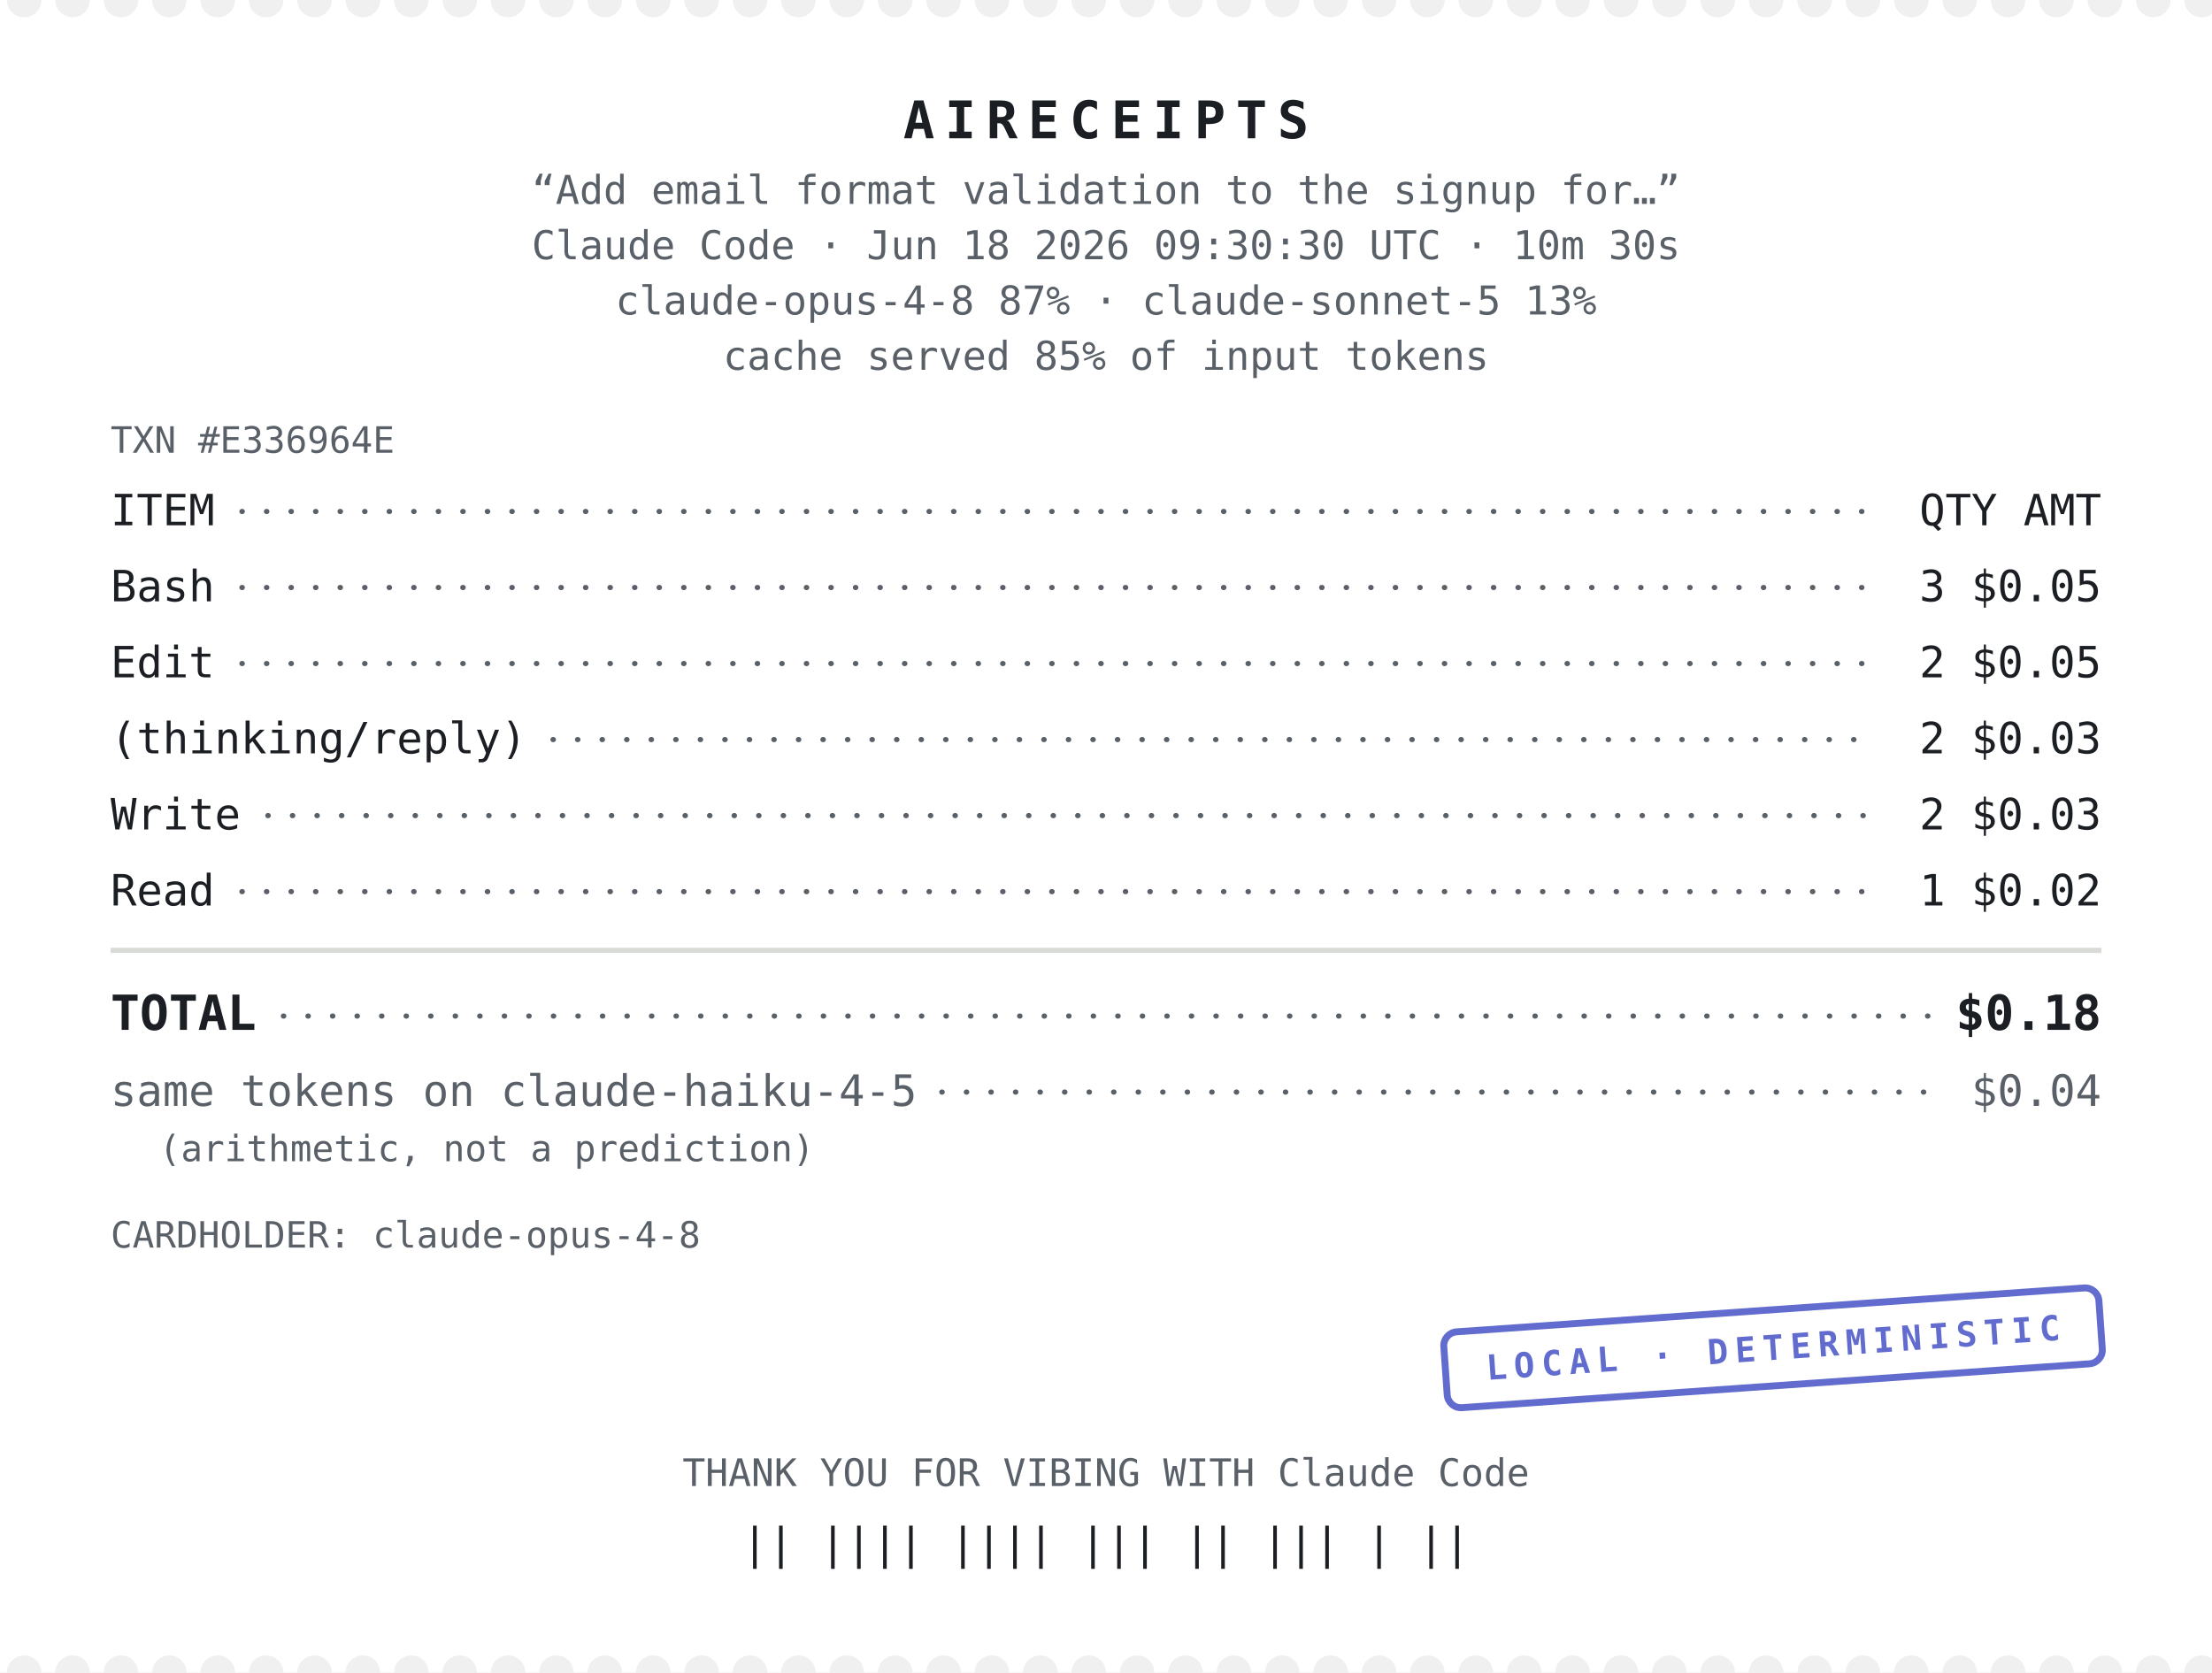
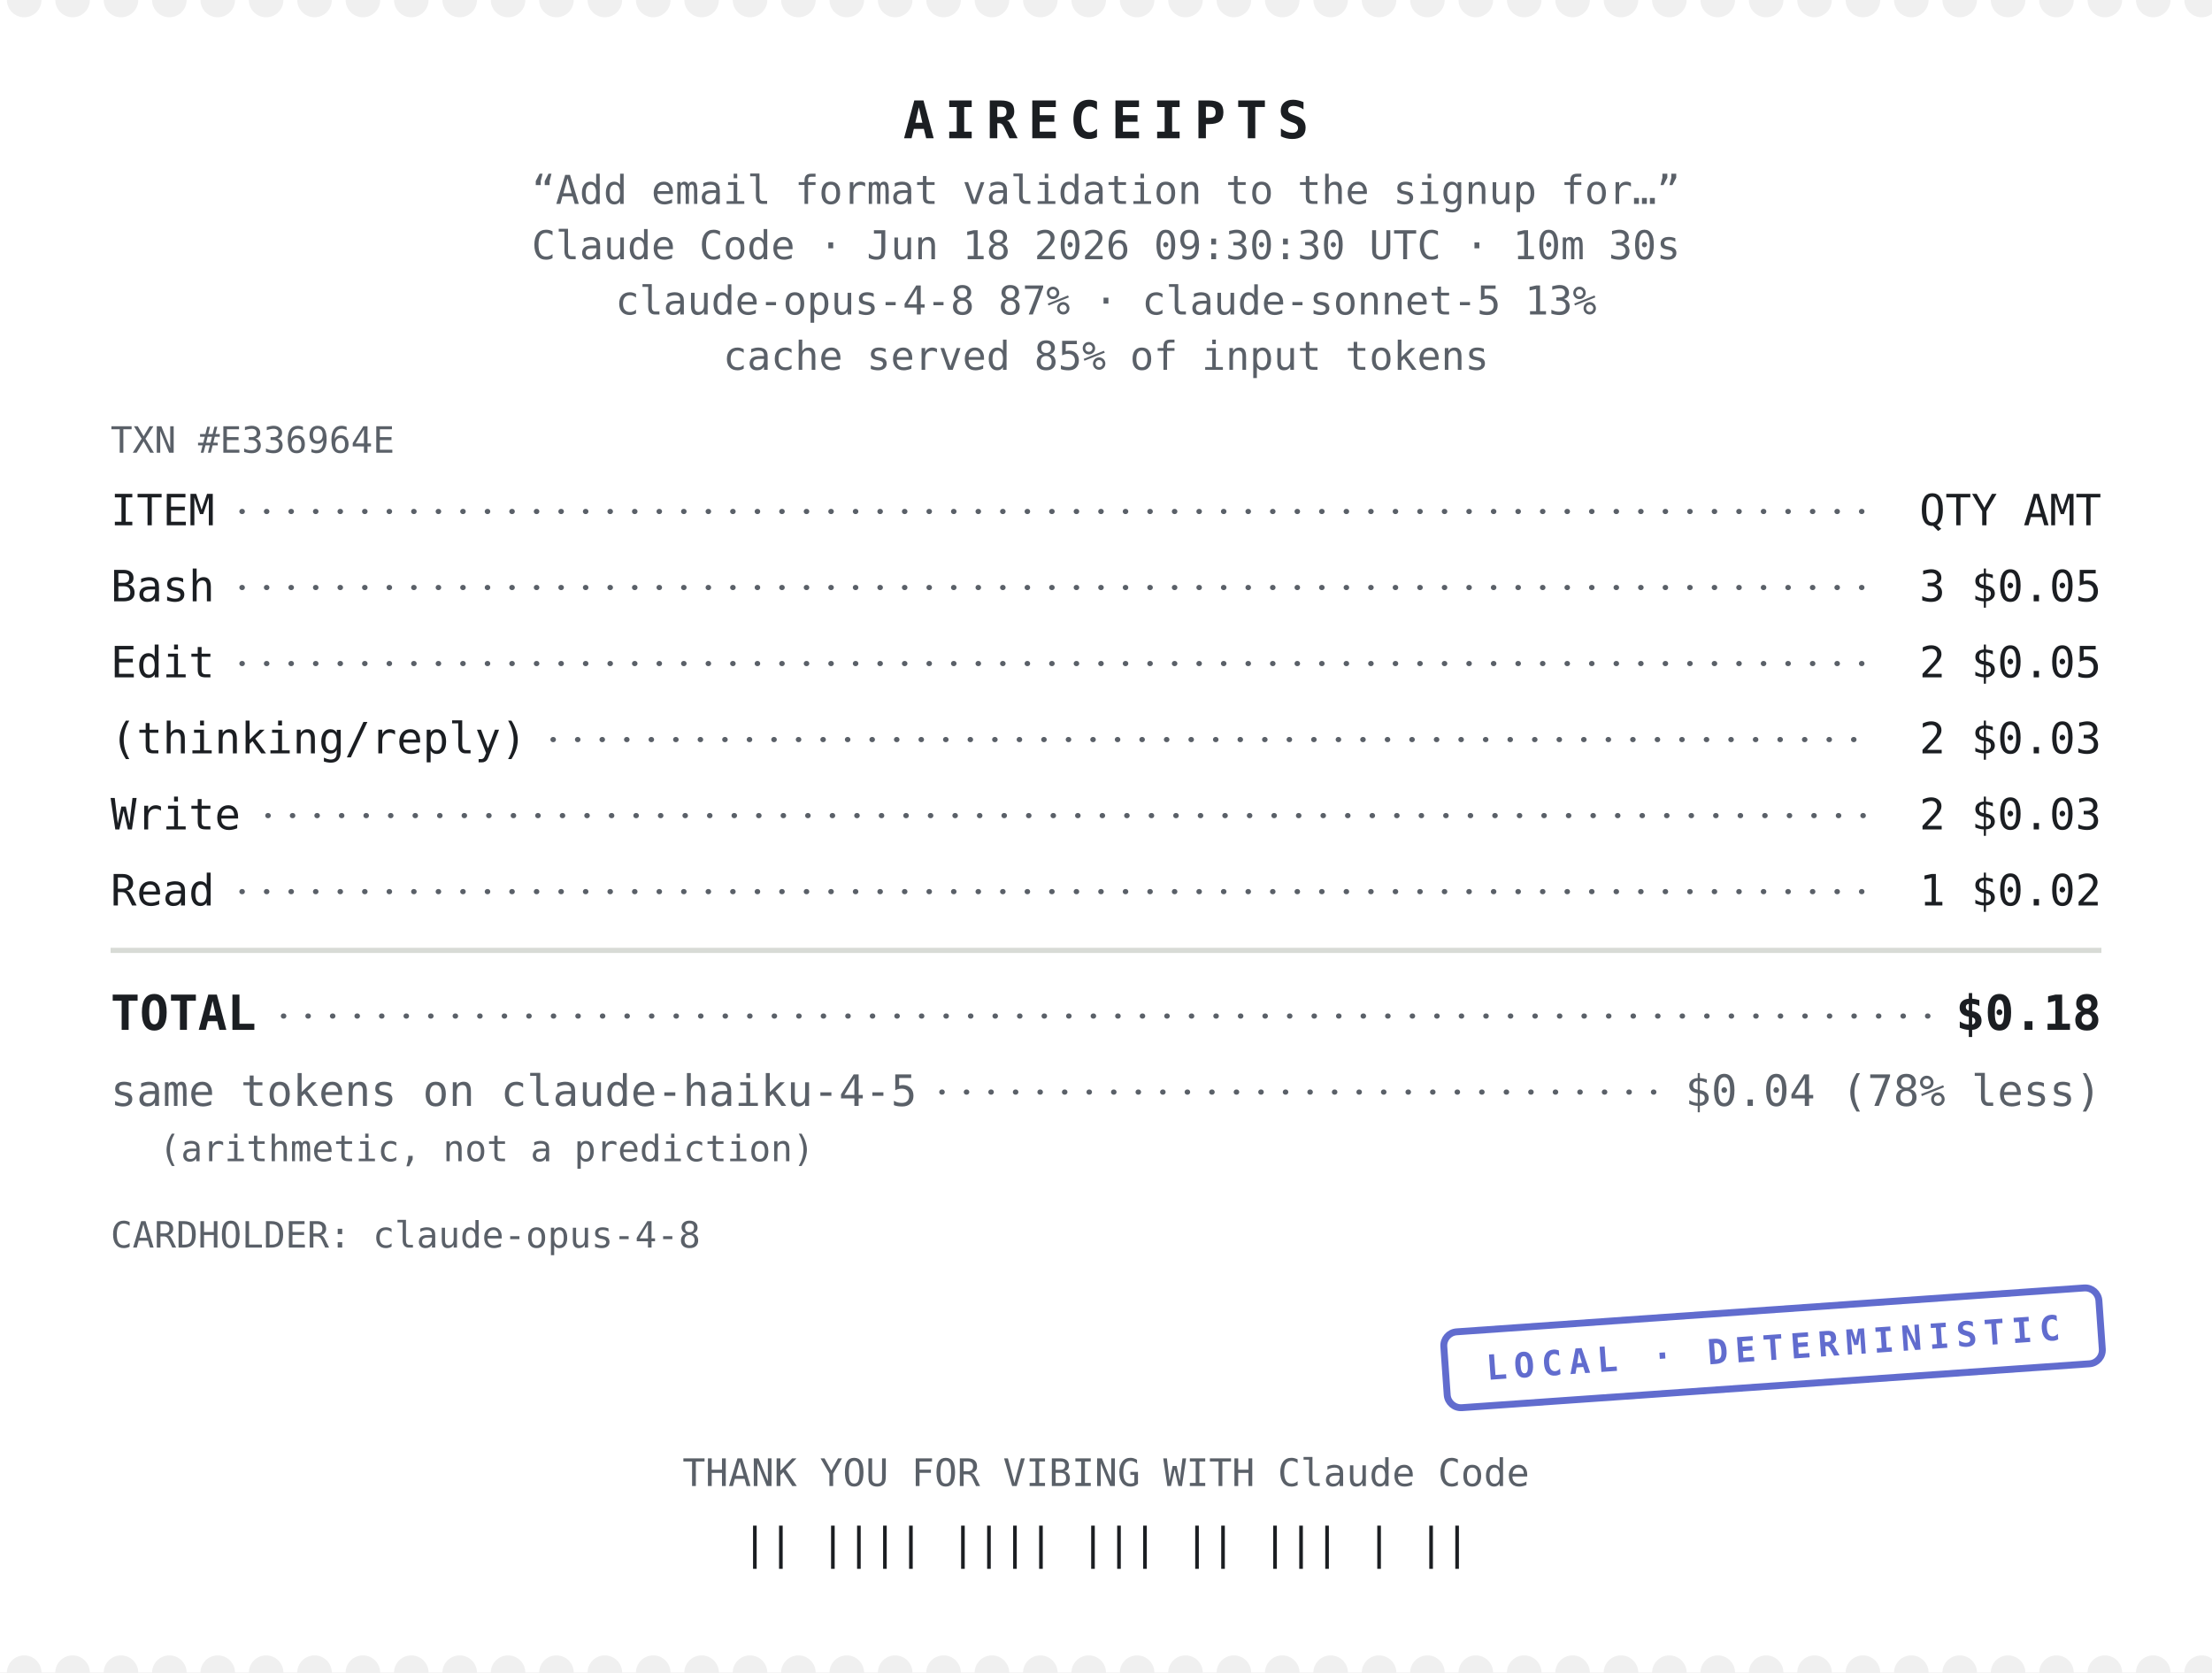
<svg xmlns="http://www.w3.org/2000/svg" width="640" height="484" viewBox="0 0 640 484" font-family="&quot;SF Mono&quot;,&quot;Cascadia Code&quot;,&quot;JetBrains Mono&quot;,Menlo,Consolas,monospace" role="img" aria-label="aireceipts cost receipt">
  <g transform="translate(0 0)">
    <defs>
      <mask id="perf-0" maskUnits="userSpaceOnUse" x="-5" y="-5" width="650" height="494">
        <rect x="0" y="0" width="640" height="484" fill="#FFFFFF" />
        <g class="perf-top">
          <circle cx="7" cy="0" r="5" fill="#000000" />
          <circle cx="21" cy="0" r="5" fill="#000000" />
          <circle cx="35" cy="0" r="5" fill="#000000" />
          <circle cx="49" cy="0" r="5" fill="#000000" />
          <circle cx="63" cy="0" r="5" fill="#000000" />
          <circle cx="77" cy="0" r="5" fill="#000000" />
          <circle cx="91" cy="0" r="5" fill="#000000" />
          <circle cx="105" cy="0" r="5" fill="#000000" />
          <circle cx="119" cy="0" r="5" fill="#000000" />
          <circle cx="133" cy="0" r="5" fill="#000000" />
          <circle cx="147" cy="0" r="5" fill="#000000" />
          <circle cx="161" cy="0" r="5" fill="#000000" />
          <circle cx="175" cy="0" r="5" fill="#000000" />
          <circle cx="189" cy="0" r="5" fill="#000000" />
          <circle cx="203" cy="0" r="5" fill="#000000" />
          <circle cx="217" cy="0" r="5" fill="#000000" />
          <circle cx="231" cy="0" r="5" fill="#000000" />
          <circle cx="245" cy="0" r="5" fill="#000000" />
          <circle cx="259" cy="0" r="5" fill="#000000" />
          <circle cx="273" cy="0" r="5" fill="#000000" />
          <circle cx="287" cy="0" r="5" fill="#000000" />
          <circle cx="301" cy="0" r="5" fill="#000000" />
          <circle cx="315" cy="0" r="5" fill="#000000" />
          <circle cx="329" cy="0" r="5" fill="#000000" />
          <circle cx="343" cy="0" r="5" fill="#000000" />
          <circle cx="357" cy="0" r="5" fill="#000000" />
          <circle cx="371" cy="0" r="5" fill="#000000" />
          <circle cx="385" cy="0" r="5" fill="#000000" />
          <circle cx="399" cy="0" r="5" fill="#000000" />
          <circle cx="413" cy="0" r="5" fill="#000000" />
          <circle cx="427" cy="0" r="5" fill="#000000" />
          <circle cx="441" cy="0" r="5" fill="#000000" />
          <circle cx="455" cy="0" r="5" fill="#000000" />
          <circle cx="469" cy="0" r="5" fill="#000000" />
          <circle cx="483" cy="0" r="5" fill="#000000" />
          <circle cx="497" cy="0" r="5" fill="#000000" />
          <circle cx="511" cy="0" r="5" fill="#000000" />
          <circle cx="525" cy="0" r="5" fill="#000000" />
          <circle cx="539" cy="0" r="5" fill="#000000" />
          <circle cx="553" cy="0" r="5" fill="#000000" />
          <circle cx="567" cy="0" r="5" fill="#000000" />
          <circle cx="581" cy="0" r="5" fill="#000000" />
          <circle cx="595" cy="0" r="5" fill="#000000" />
          <circle cx="609" cy="0" r="5" fill="#000000" />
          <circle cx="623" cy="0" r="5" fill="#000000" />
          <circle cx="637" cy="0" r="5" fill="#000000" />
        </g>
        <g class="perf-bottom">
          <circle cx="7" cy="484" r="5" fill="#000000" />
          <circle cx="21" cy="484" r="5" fill="#000000" />
          <circle cx="35" cy="484" r="5" fill="#000000" />
          <circle cx="49" cy="484" r="5" fill="#000000" />
          <circle cx="63" cy="484" r="5" fill="#000000" />
          <circle cx="77" cy="484" r="5" fill="#000000" />
          <circle cx="91" cy="484" r="5" fill="#000000" />
          <circle cx="105" cy="484" r="5" fill="#000000" />
          <circle cx="119" cy="484" r="5" fill="#000000" />
          <circle cx="133" cy="484" r="5" fill="#000000" />
          <circle cx="147" cy="484" r="5" fill="#000000" />
          <circle cx="161" cy="484" r="5" fill="#000000" />
          <circle cx="175" cy="484" r="5" fill="#000000" />
          <circle cx="189" cy="484" r="5" fill="#000000" />
          <circle cx="203" cy="484" r="5" fill="#000000" />
          <circle cx="217" cy="484" r="5" fill="#000000" />
          <circle cx="231" cy="484" r="5" fill="#000000" />
          <circle cx="245" cy="484" r="5" fill="#000000" />
          <circle cx="259" cy="484" r="5" fill="#000000" />
          <circle cx="273" cy="484" r="5" fill="#000000" />
          <circle cx="287" cy="484" r="5" fill="#000000" />
          <circle cx="301" cy="484" r="5" fill="#000000" />
          <circle cx="315" cy="484" r="5" fill="#000000" />
          <circle cx="329" cy="484" r="5" fill="#000000" />
          <circle cx="343" cy="484" r="5" fill="#000000" />
          <circle cx="357" cy="484" r="5" fill="#000000" />
          <circle cx="371" cy="484" r="5" fill="#000000" />
          <circle cx="385" cy="484" r="5" fill="#000000" />
          <circle cx="399" cy="484" r="5" fill="#000000" />
          <circle cx="413" cy="484" r="5" fill="#000000" />
          <circle cx="427" cy="484" r="5" fill="#000000" />
          <circle cx="441" cy="484" r="5" fill="#000000" />
          <circle cx="455" cy="484" r="5" fill="#000000" />
          <circle cx="469" cy="484" r="5" fill="#000000" />
          <circle cx="483" cy="484" r="5" fill="#000000" />
          <circle cx="497" cy="484" r="5" fill="#000000" />
          <circle cx="511" cy="484" r="5" fill="#000000" />
          <circle cx="525" cy="484" r="5" fill="#000000" />
          <circle cx="539" cy="484" r="5" fill="#000000" />
          <circle cx="553" cy="484" r="5" fill="#000000" />
          <circle cx="567" cy="484" r="5" fill="#000000" />
          <circle cx="581" cy="484" r="5" fill="#000000" />
          <circle cx="595" cy="484" r="5" fill="#000000" />
          <circle cx="609" cy="484" r="5" fill="#000000" />
          <circle cx="623" cy="484" r="5" fill="#000000" />
          <circle cx="637" cy="484" r="5" fill="#000000" />
        </g>
      </mask>
    </defs>
    <rect x="0" y="0" width="640" height="484" fill="#FFFFFF" mask="url(#perf-0)" />
    <text x="320" y="40" font-size="15" fill="#1B1E22" text-anchor="middle" font-weight="700" letter-spacing="3">AIRECEIPTS</text>
    <text x="320" y="59" font-size="11.5" fill="#5A6068" text-anchor="middle">“Add email format validation to the signup for…”</text>
    <text x="320" y="75" font-size="11.5" fill="#5A6068" text-anchor="middle">Claude Code · Jun 18 2026 09:30:30 UTC · 10m 30s</text>
    <text x="320" y="91" font-size="11.5" fill="#5A6068" text-anchor="middle">claude-opus-4-8 87% · claude-sonnet-5 13%</text>
    <text x="320" y="107" font-size="11.5" fill="#5A6068" text-anchor="middle">cache served 85% of input tokens</text>
    <text x="32" y="131" font-size="10.5" fill="#5A6068" text-anchor="start">TXN #E336964E</text>
    <text x="32" y="152" font-size="12.5" fill="#1B1E22" text-anchor="start">ITEM</text>
    <text x="608" y="152" font-size="12.5" fill="#1B1E22" text-anchor="end">QTY  AMT</text>
    <line x1="70" y1="148" x2="540" y2="148" stroke="#5A6068" stroke-width="1.5" stroke-linecap="round" stroke-dasharray="0.1 7" />
    <text x="32" y="174" font-size="12.5" fill="#1B1E22" text-anchor="start">Bash</text>
    <text x="608" y="174" font-size="12.5" fill="#1B1E22" text-anchor="end">3  $0.05</text>
    <line x1="70" y1="170" x2="540" y2="170" stroke="#5A6068" stroke-width="1.5" stroke-linecap="round" stroke-dasharray="0.1 7" />
    <text x="32" y="196" font-size="12.5" fill="#1B1E22" text-anchor="start">Edit</text>
    <text x="608" y="196" font-size="12.5" fill="#1B1E22" text-anchor="end">2  $0.05</text>
    <line x1="70" y1="192" x2="540" y2="192" stroke="#5A6068" stroke-width="1.5" stroke-linecap="round" stroke-dasharray="0.1 7" />
    <text x="32" y="218" font-size="12.5" fill="#1B1E22" text-anchor="start">(thinking/reply)</text>
    <text x="608" y="218" font-size="12.5" fill="#1B1E22" text-anchor="end">2  $0.03</text>
    <line x1="160" y1="214" x2="540" y2="214" stroke="#5A6068" stroke-width="1.5" stroke-linecap="round" stroke-dasharray="0.1 7" />
    <text x="32" y="240" font-size="12.5" fill="#1B1E22" text-anchor="start">Write</text>
    <text x="608" y="240" font-size="12.5" fill="#1B1E22" text-anchor="end">2  $0.03</text>
    <line x1="77.5" y1="236" x2="540" y2="236" stroke="#5A6068" stroke-width="1.5" stroke-linecap="round" stroke-dasharray="0.1 7" />
    <text x="32" y="262" font-size="12.5" fill="#1B1E22" text-anchor="start">Read</text>
    <text x="608" y="262" font-size="12.5" fill="#1B1E22" text-anchor="end">1  $0.02</text>
    <line x1="70" y1="258" x2="540" y2="258" stroke="#5A6068" stroke-width="1.5" stroke-linecap="round" stroke-dasharray="0.1 7" />
    <line x1="32" y1="275" x2="608" y2="275" stroke="#D8DBD6" stroke-width="1.5" />
    <text x="32" y="298" font-size="14" fill="#1B1E22" text-anchor="start" font-weight="700">TOTAL</text>
    <text x="608" y="298" font-size="14" fill="#1B1E22" text-anchor="end" font-weight="700">$0.18</text>
    <line x1="82" y1="294" x2="558" y2="294" stroke="#5A6068" stroke-width="1.5" stroke-linecap="round" stroke-dasharray="0.1 7" />
    <text x="32" y="320" font-size="12.5" fill="#5A6068" text-anchor="start" font-weight="400">same tokens on claude-haiku-4-5</text>
-     <text x="608" y="320" font-size="12.5" fill="#5A6068" text-anchor="end" font-weight="400">$0.04</text>
-     <line x1="272.5" y1="316" x2="562.5" y2="316" stroke="#5A6068" stroke-width="1.5" stroke-linecap="round" stroke-dasharray="0.1 7" />
+     <text x="608" y="320" font-size="12.5" fill="#5A6068" text-anchor="end" font-weight="400">$0.04 (78% less)</text>
+     <line x1="272.5" y1="316" x2="480" y2="316" stroke="#5A6068" stroke-width="1.5" stroke-linecap="round" stroke-dasharray="0.1 7" />
    <text x="46" y="336" font-size="10.5" fill="#5A6068" text-anchor="start">(arithmetic, not a prediction)</text>
    <text x="32" y="361" font-size="10.5" fill="#5A6068" text-anchor="start">CARDHOLDER: claude-opus-4-8</text>
    <g class="stamp" opacity="0.8" transform="rotate(-4 513 390)">
      <rect x="418" y="379" width="190" height="22" rx="4" fill="none" stroke="#3947C2" stroke-width="2" />
      <text x="513" y="393.5" font-size="10" fill="#3947C2" text-anchor="middle" font-weight="700" letter-spacing="2">LOCAL · DETERMINISTIC</text>
    </g>
    <text x="320" y="430" font-size="11" fill="#5A6068" text-anchor="middle">THANK YOU FOR VIBING WITH Claude Code</text>
    <text x="320" y="451" font-size="12.5" fill="#1B1E22" text-anchor="middle">|| |||| |||| ||| || ||| | ||</text>
  </g>
</svg>
